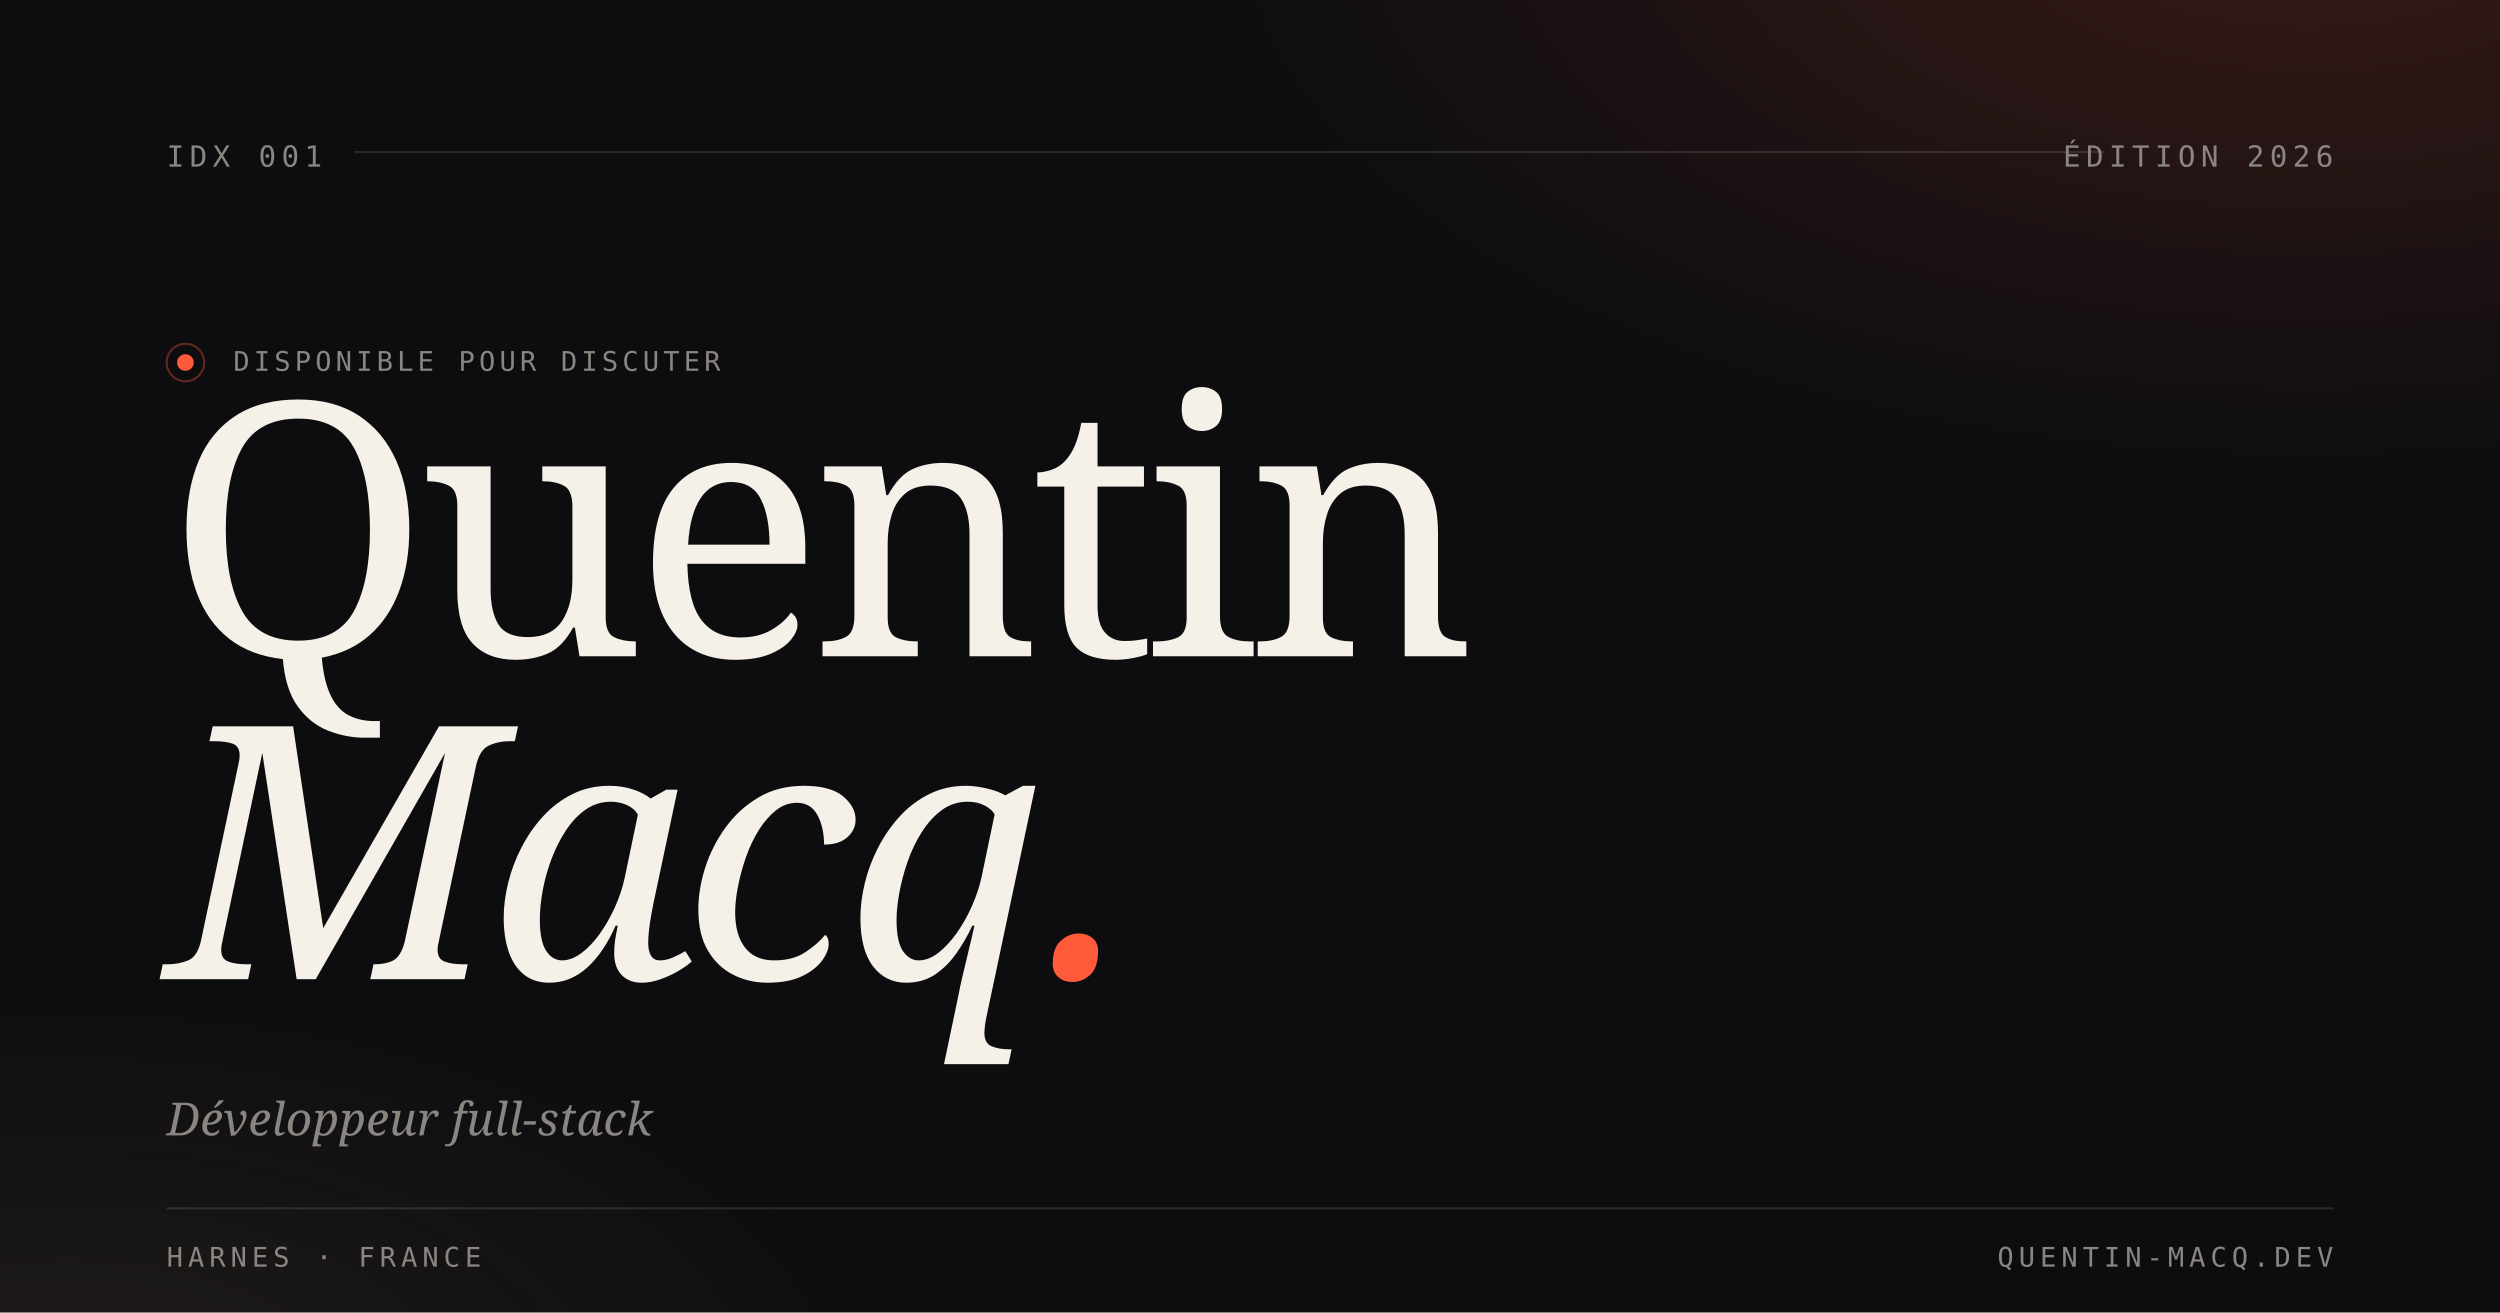
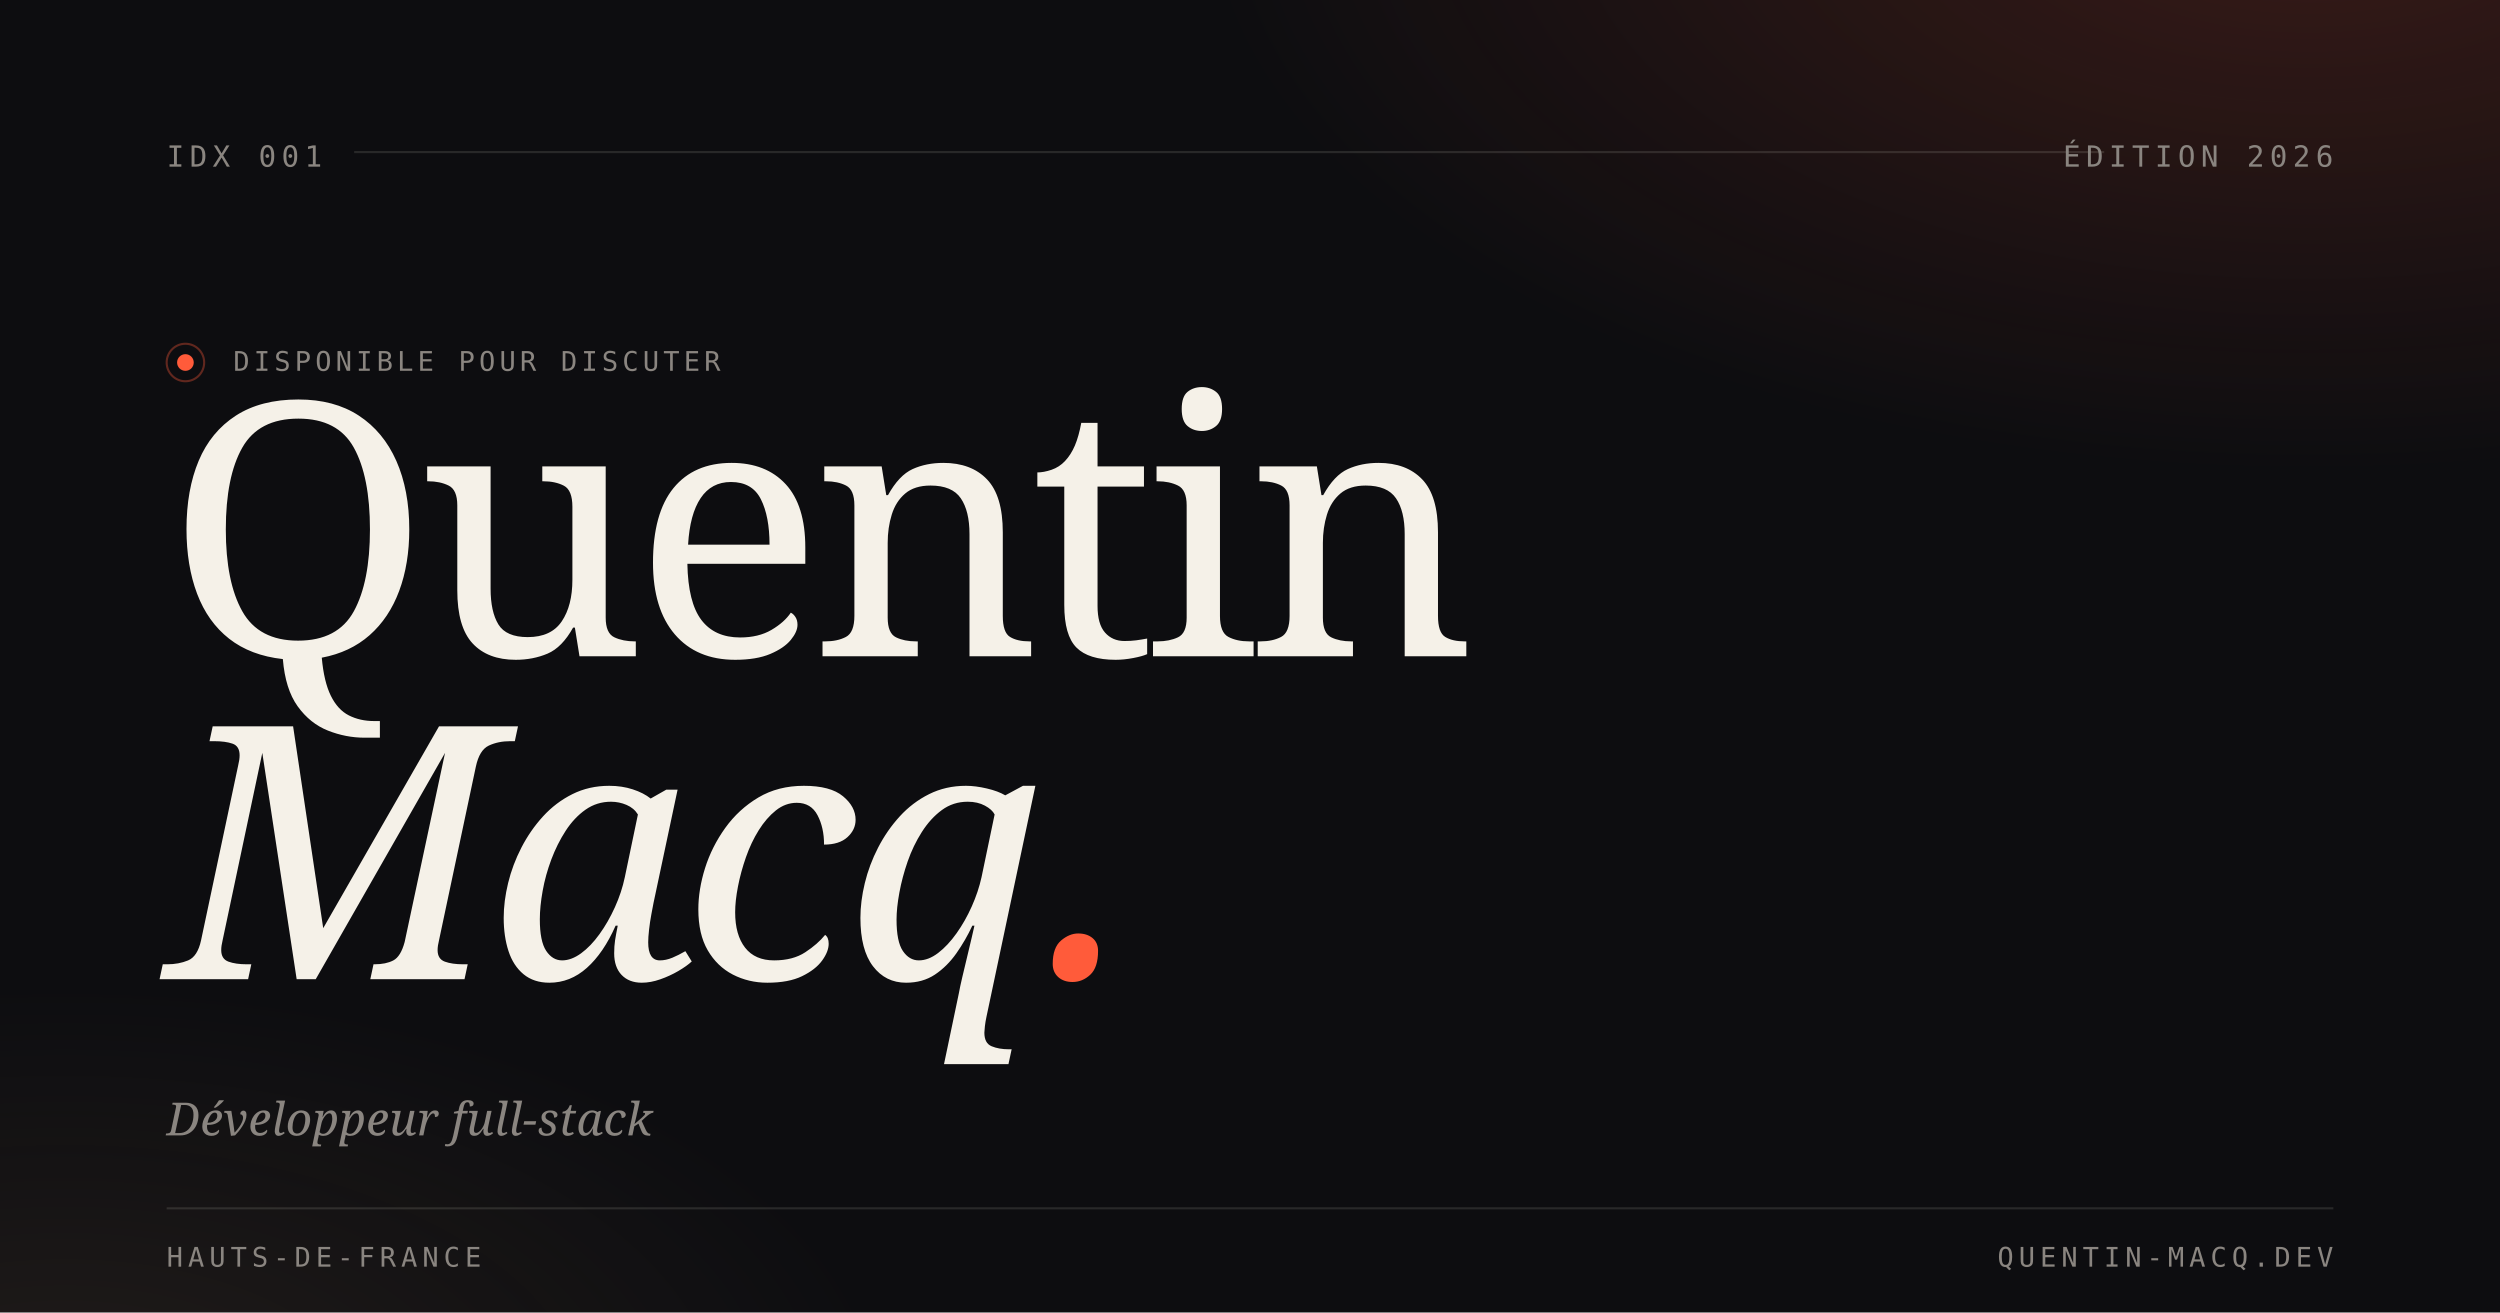
<svg xmlns="http://www.w3.org/2000/svg" viewBox="0 0 1200 630" width="1200" height="630" role="img" aria-label="Quentin Macq — Développeur full-stack">
  <defs>
    <radialGradient id="warmGlow" cx="92%" cy="-8%" r="80%">
      <stop offset="0%" stop-color="#ff5b3a" stop-opacity="0.18" />
      <stop offset="55%" stop-color="#ff5b3a" stop-opacity="0" />
    </radialGradient>
    <radialGradient id="goldGlow" cx="3%" cy="108%" r="60%">
      <stop offset="0%" stop-color="#d4a574" stop-opacity="0.10" />
      <stop offset="55%" stop-color="#d4a574" stop-opacity="0" />
    </radialGradient>
  </defs>
  <rect width="1200" height="630" fill="#0d0d10" />
  <rect width="1200" height="630" fill="url(#warmGlow)" />
  <rect width="1200" height="630" fill="url(#goldGlow)" />
  <g font-family="'JetBrains Mono', 'SF Mono', Menlo, monospace" font-size="14" letter-spacing="2.6" fill="#8a8580">
    <text x="80" y="80">IDX 001</text>
    <line x1="170" y1="73" x2="1010" y2="73" stroke="#f5f1e8" stroke-opacity="0.12" />
    <text x="1030" y="80" text-anchor="end" transform="translate(90,0)">ÉDITION 2026</text>
  </g>
  <g transform="translate(80, 165)">
    <circle cx="9" cy="9" r="4" fill="#ff5b3a" />
    <circle cx="9" cy="9" r="9" fill="none" stroke="#ff5b3a" stroke-opacity="0.35" />
    <text x="32" y="13" font-family="'JetBrains Mono', monospace" font-size="13" letter-spacing="2" fill="#8a8580">DISPONIBLE POUR DISCUTER</text>
  </g>
  <g font-family="'Fraunces', 'Iowan Old Style', 'Apple Garamond', Baskerville, serif" fill="#f5f1e8">
    <text x="80" y="315" font-size="170" font-weight="300" letter-spacing="-5">Quentin</text>
    <text x="80" y="470" font-size="170" font-weight="300" font-style="italic" letter-spacing="-5">Macq<tspan fill="#ff5b3a">.</tspan>
    </text>
  </g>
  <text x="80" y="545" font-family="'Fraunces', serif" font-style="italic" font-size="22" fill="#8a8580" letter-spacing="0.2">Développeur full-stack</text>
  <g font-family="'JetBrains Mono', monospace" font-size="13" letter-spacing="2.4" fill="#8a8580">
    <line x1="80" y1="580" x2="1120" y2="580" stroke="#f5f1e8" stroke-opacity="0.12" />
-     <text x="80" y="608">HARNES · FRANCE</text>
+     <text x="80" y="608">HAUTS-DE-FRANCE</text>
    <text x="1120" y="608" text-anchor="end">QUENTIN-MACQ.DEV</text>
  </g>
</svg>
